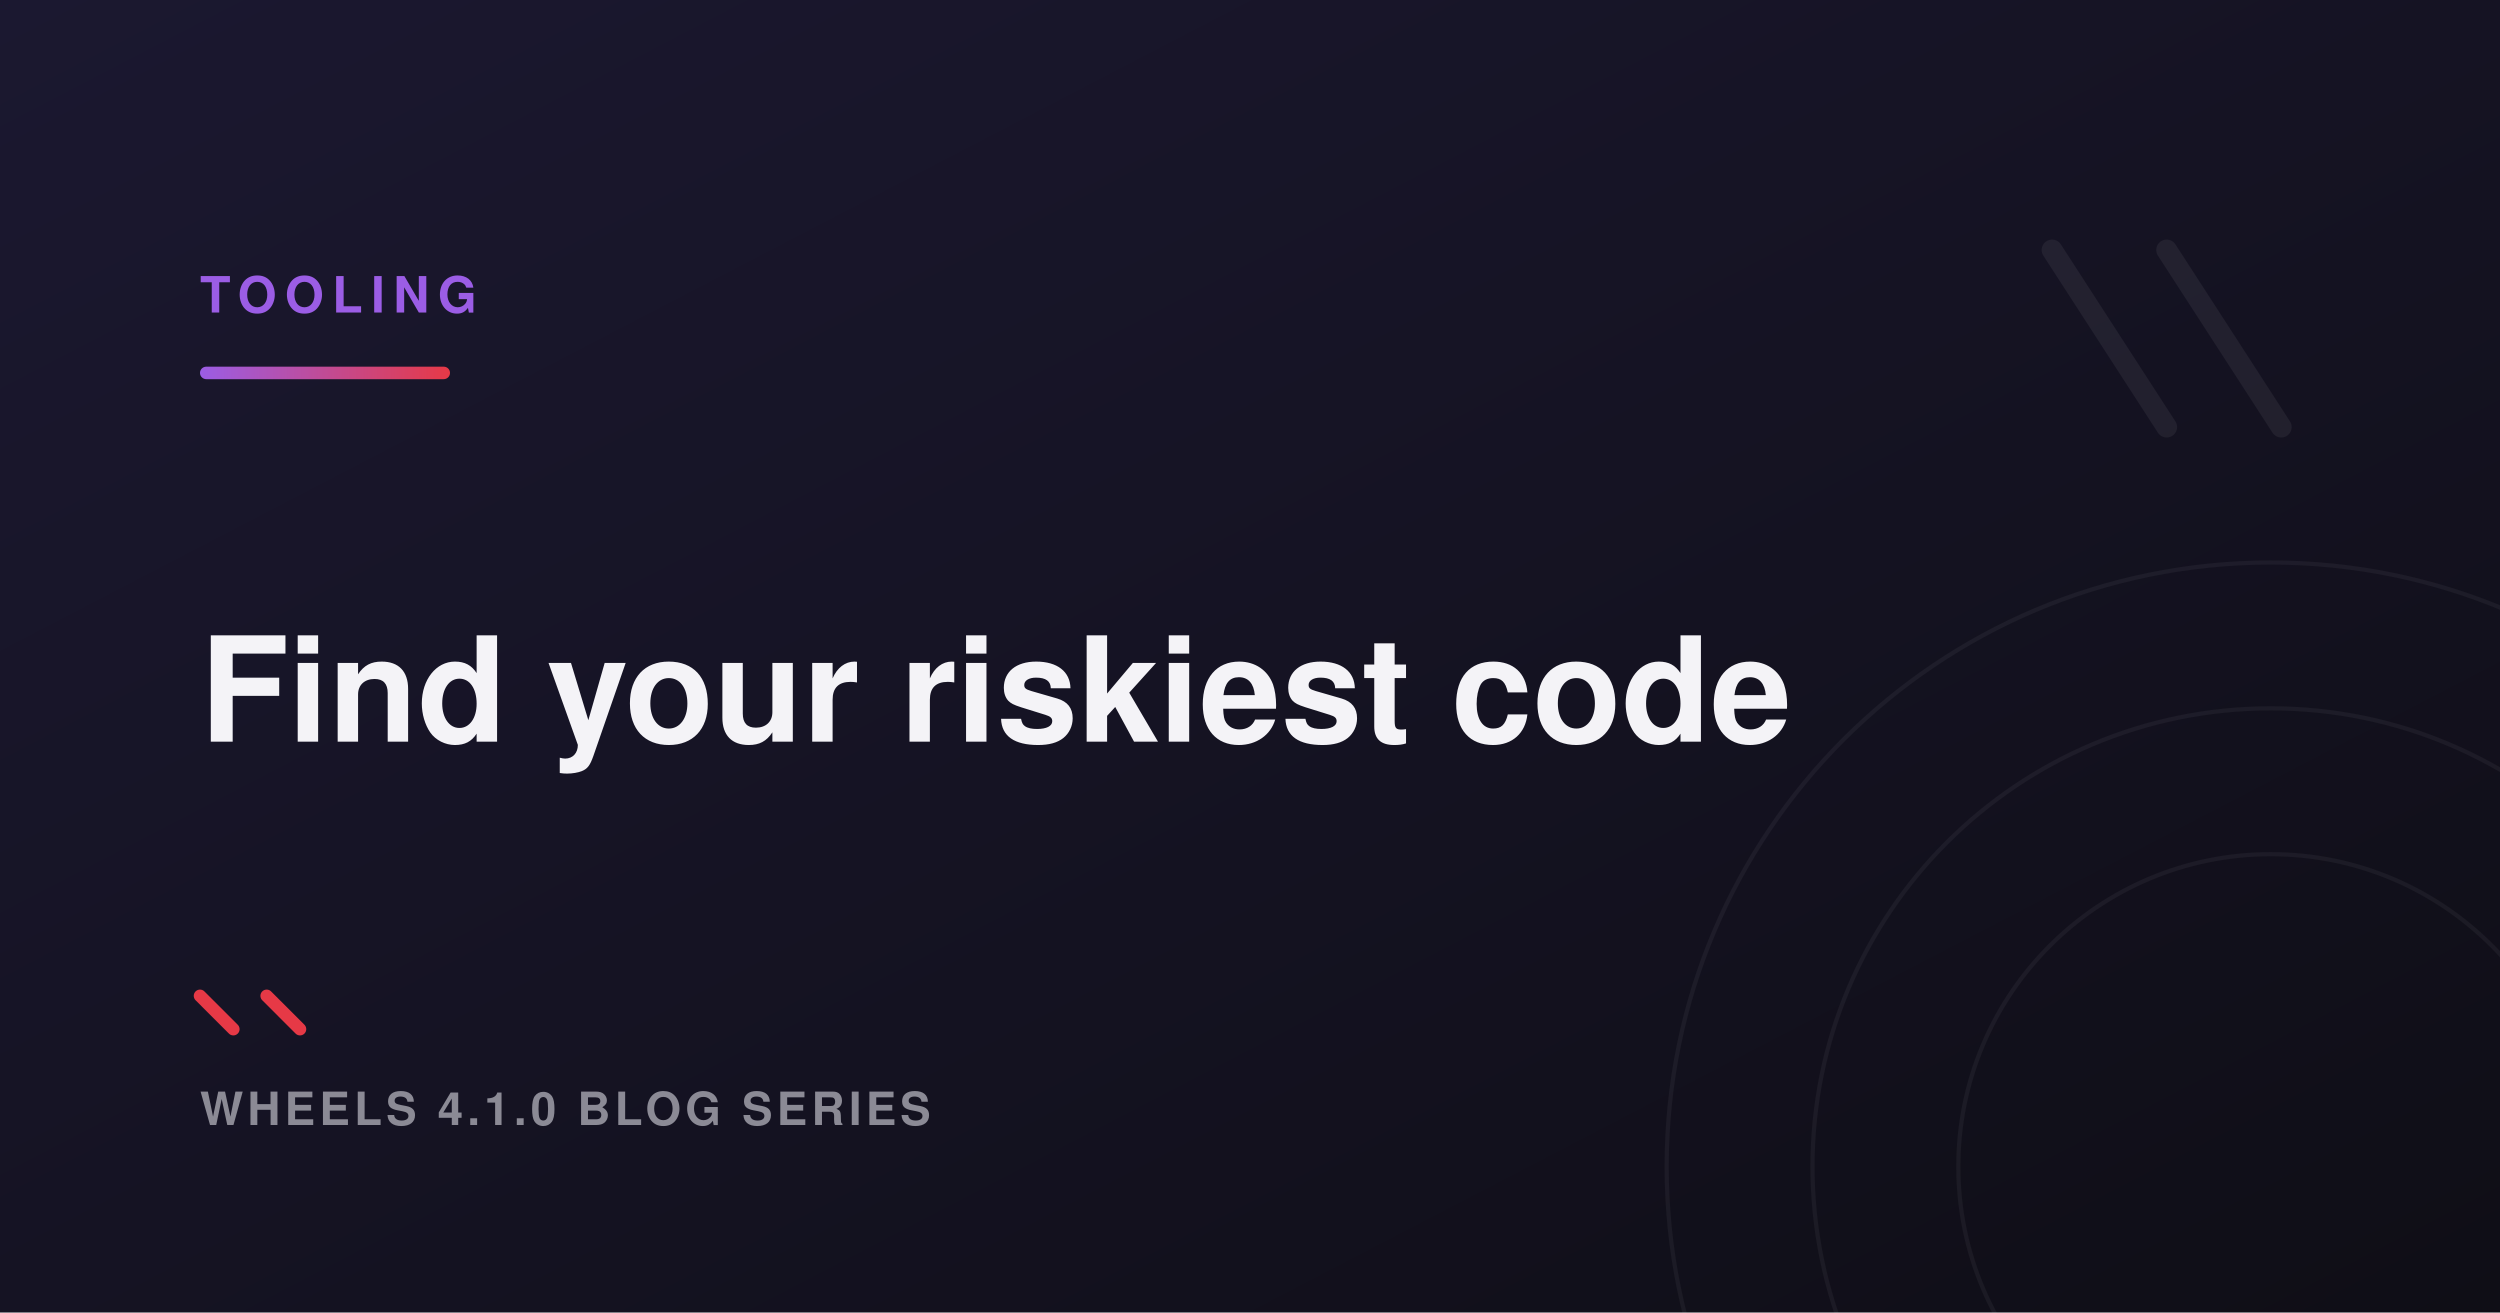
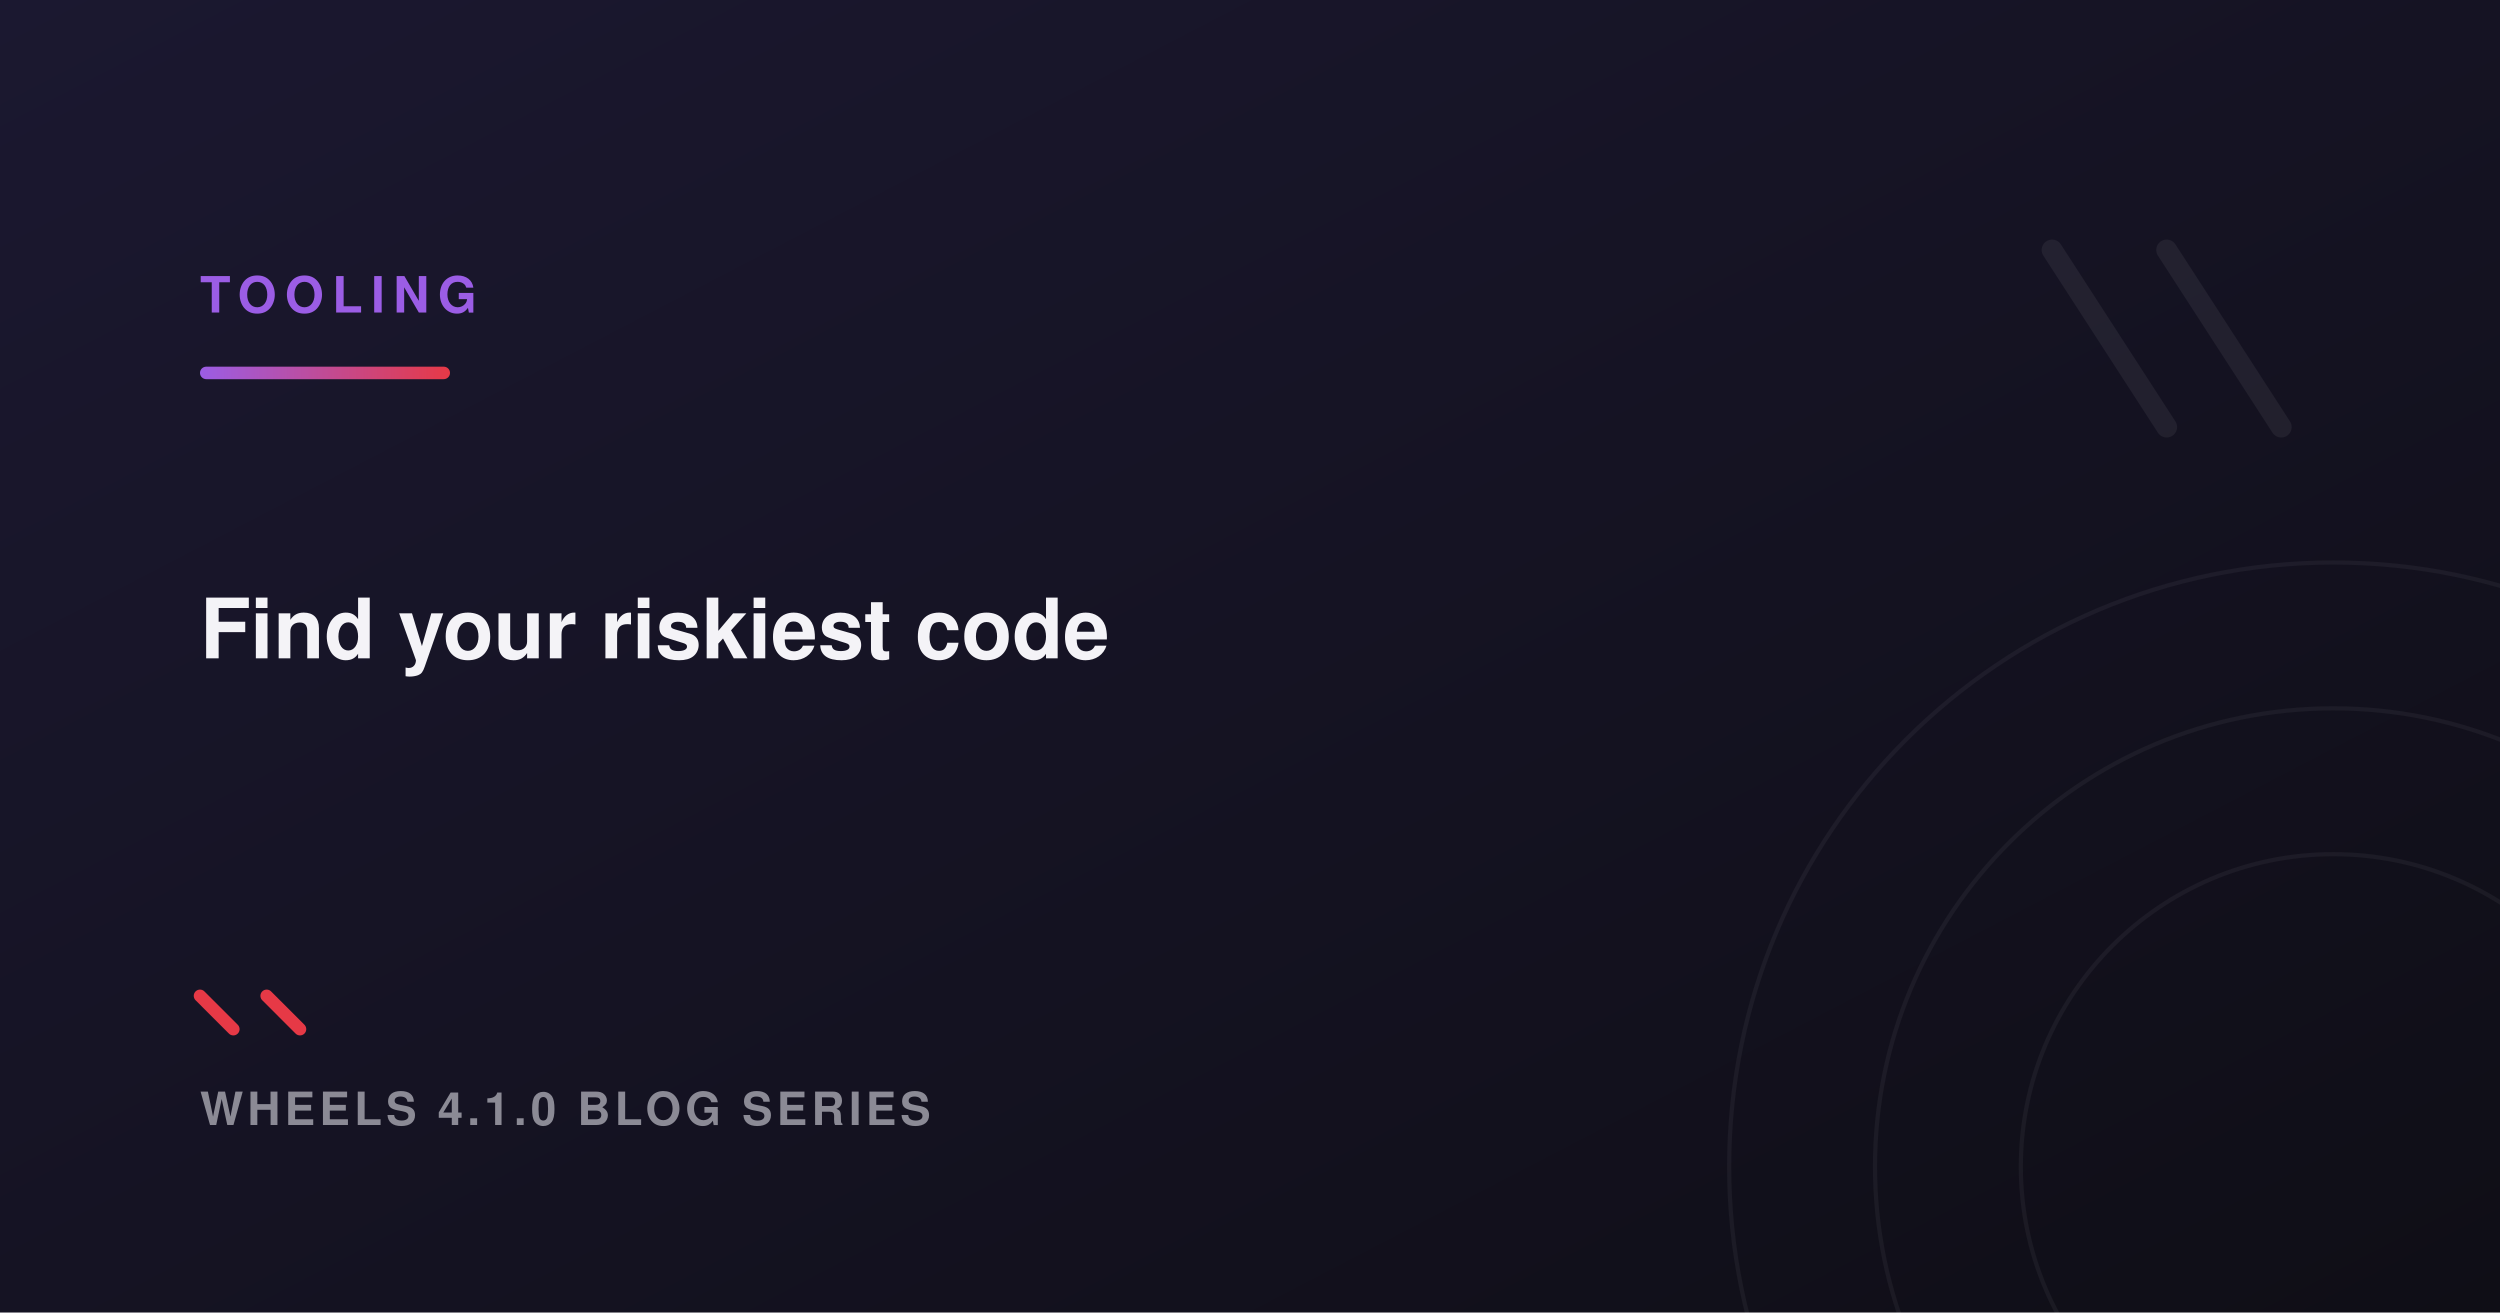
<svg xmlns="http://www.w3.org/2000/svg" viewBox="0 0 1200 630" width="1200" height="630">
  <defs>
    <linearGradient id="bg" x1="0" y1="0" x2="1" y2="1">
      <stop offset="0" stop-color="#1b1830" />
      <stop offset="1" stop-color="#0f0e16" />
    </linearGradient>
    <linearGradient id="accent" x1="0" y1="0" x2="1" y2="0">
      <stop offset="0" stop-color="#9b5de5" />
      <stop offset="1" stop-color="#e63946" />
    </linearGradient>
  </defs>
  <rect width="1200" height="630" fill="url(#bg)" />
  <g fill="none" stroke="#ffffff" stroke-opacity="0.05">
-     <circle cx="1090" cy="560" r="150" stroke-width="2" />
-     <circle cx="1090" cy="560" r="220" stroke-width="2" />
-     <circle cx="1090" cy="560" r="290" stroke-width="2" />
+     <circle cx="1120" cy="560" r="150" stroke-width="2" />
+     <circle cx="1120" cy="560" r="220" stroke-width="2" />
+     <circle cx="1120" cy="560" r="290" stroke-width="2" />
  </g>
  <g stroke="#ffffff" stroke-opacity="0.06" stroke-width="10" stroke-linecap="round">
    <line x1="985" y1="120" x2="1040" y2="205" />
    <line x1="1040" y1="120" x2="1095" y2="205" />
  </g>
  <rect x="96" y="176" width="120" height="6" rx="3" fill="url(#accent)" />
  <text x="96" y="150" font-family="Segoe UI, Helvetica, Arial, sans-serif" font-size="24" font-weight="700" letter-spacing="4" fill="#9b5de5">TOOLING</text>
-   <text x="96" y="356.0" font-family="Segoe UI, Helvetica, Arial, sans-serif" font-size="70" font-weight="800" fill="#f4f3f7">Find your riskiest code</text>
+   <text x="96" y="316" font-family="Segoe UI, Helvetica, Arial, sans-serif" font-size="40" font-weight="800" fill="#f4f3f7">Find your riskiest code</text>
  <text x="96" y="540" font-family="Segoe UI, Helvetica, Arial, sans-serif" font-size="22" font-weight="600" letter-spacing="2" fill="#8b8a95">WHEELS 4.1.0 BLOG SERIES</text>
  <g stroke="#e63946" stroke-width="6" stroke-linecap="round">
    <line x1="96" y1="478" x2="112" y2="494" />
    <line x1="128" y1="478" x2="144" y2="494" />
  </g>
</svg>
